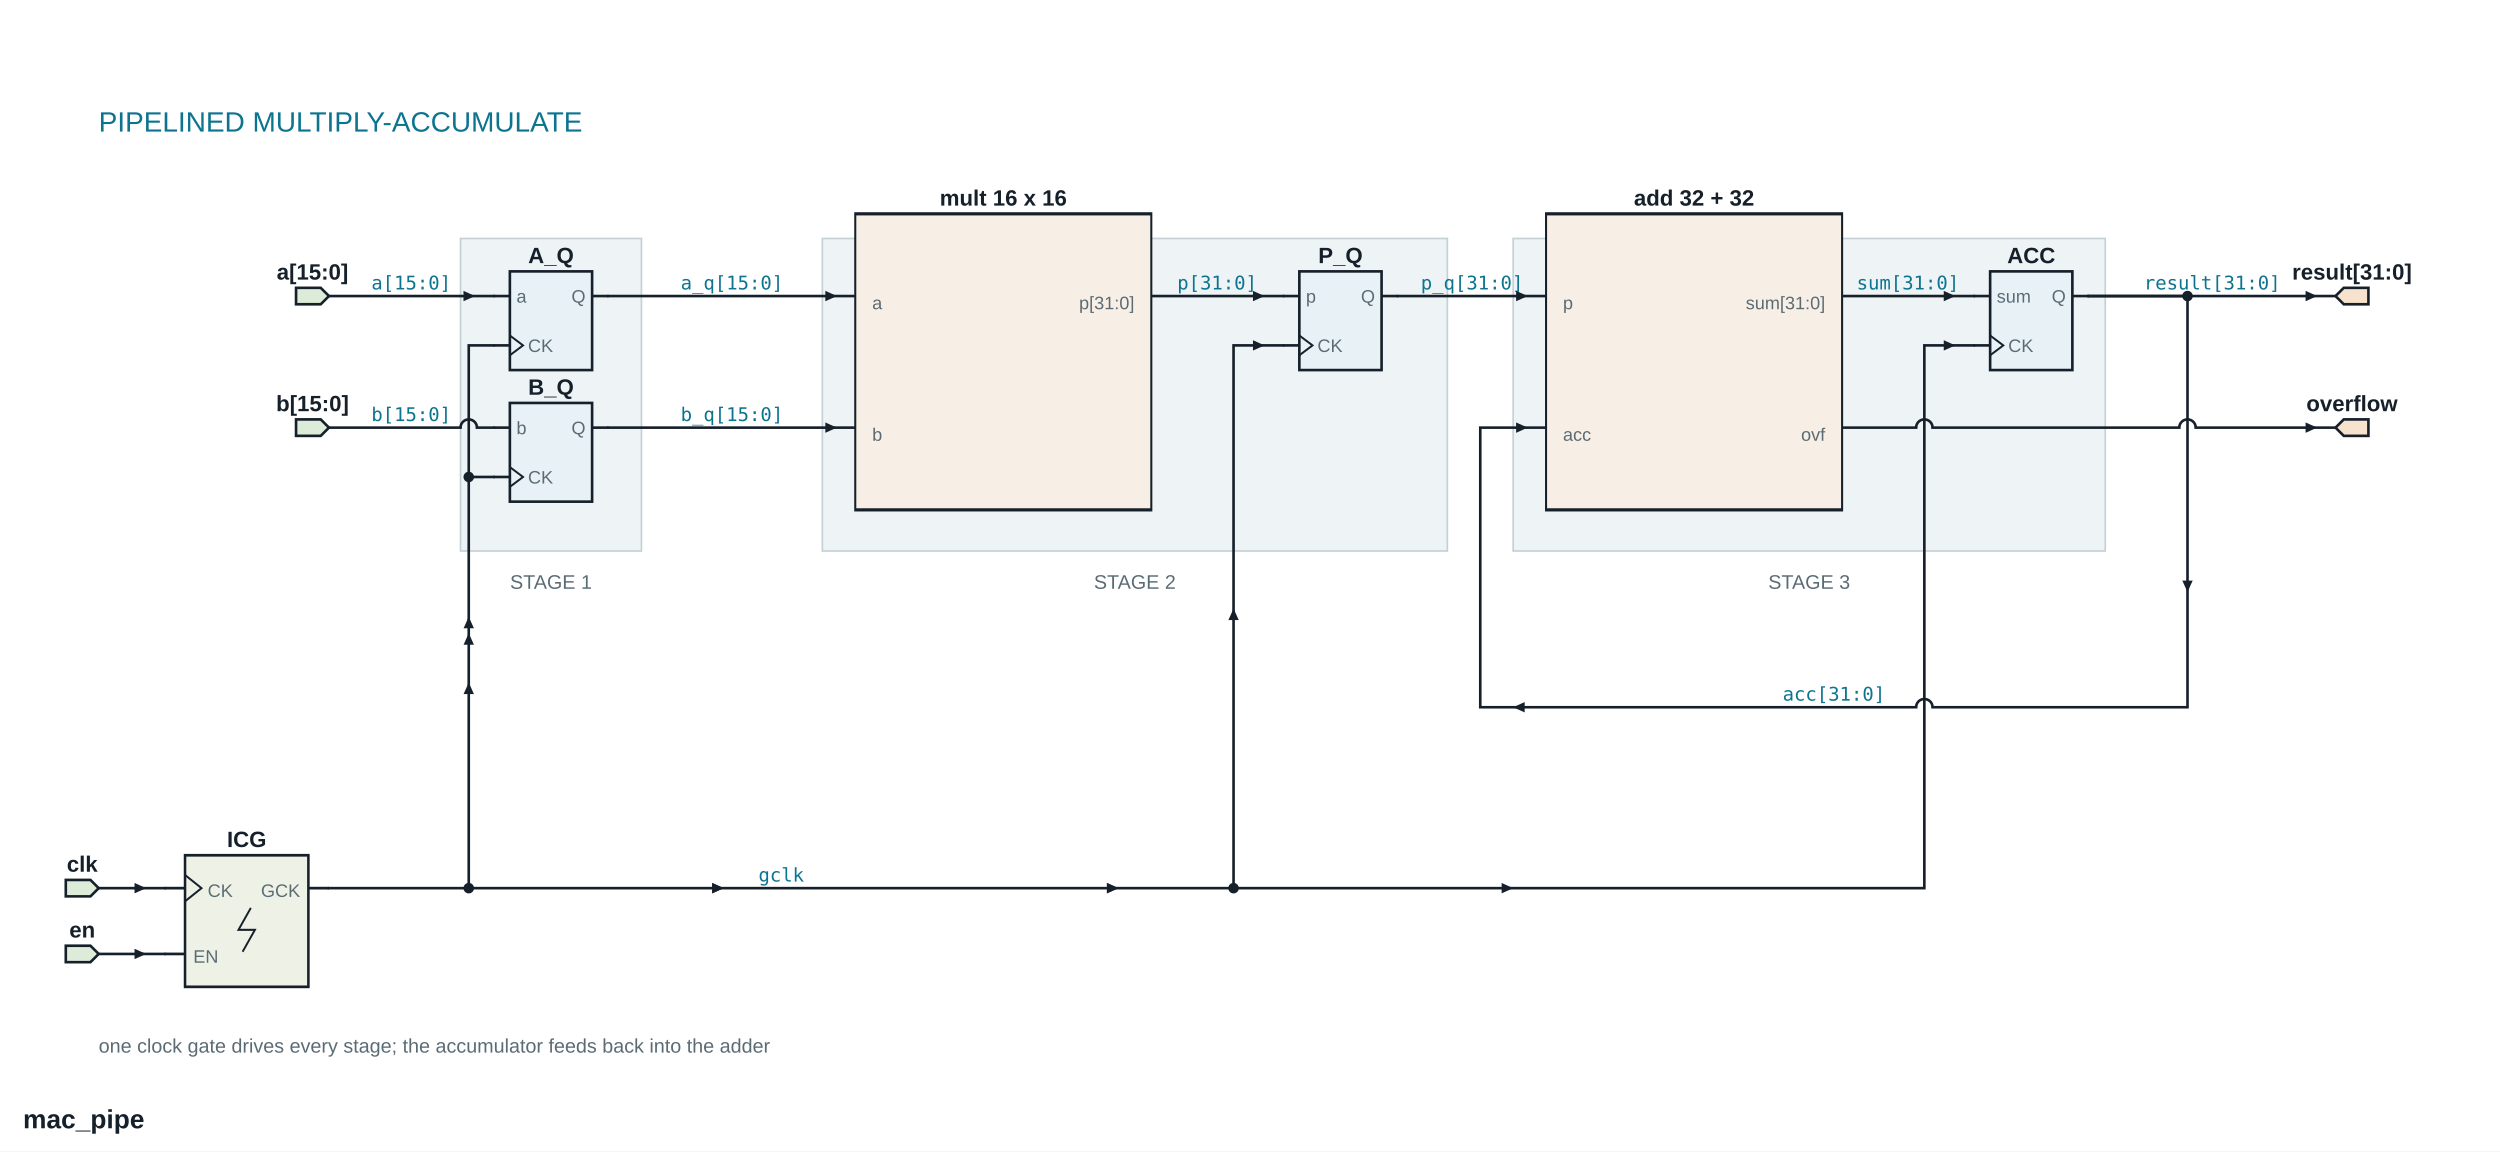
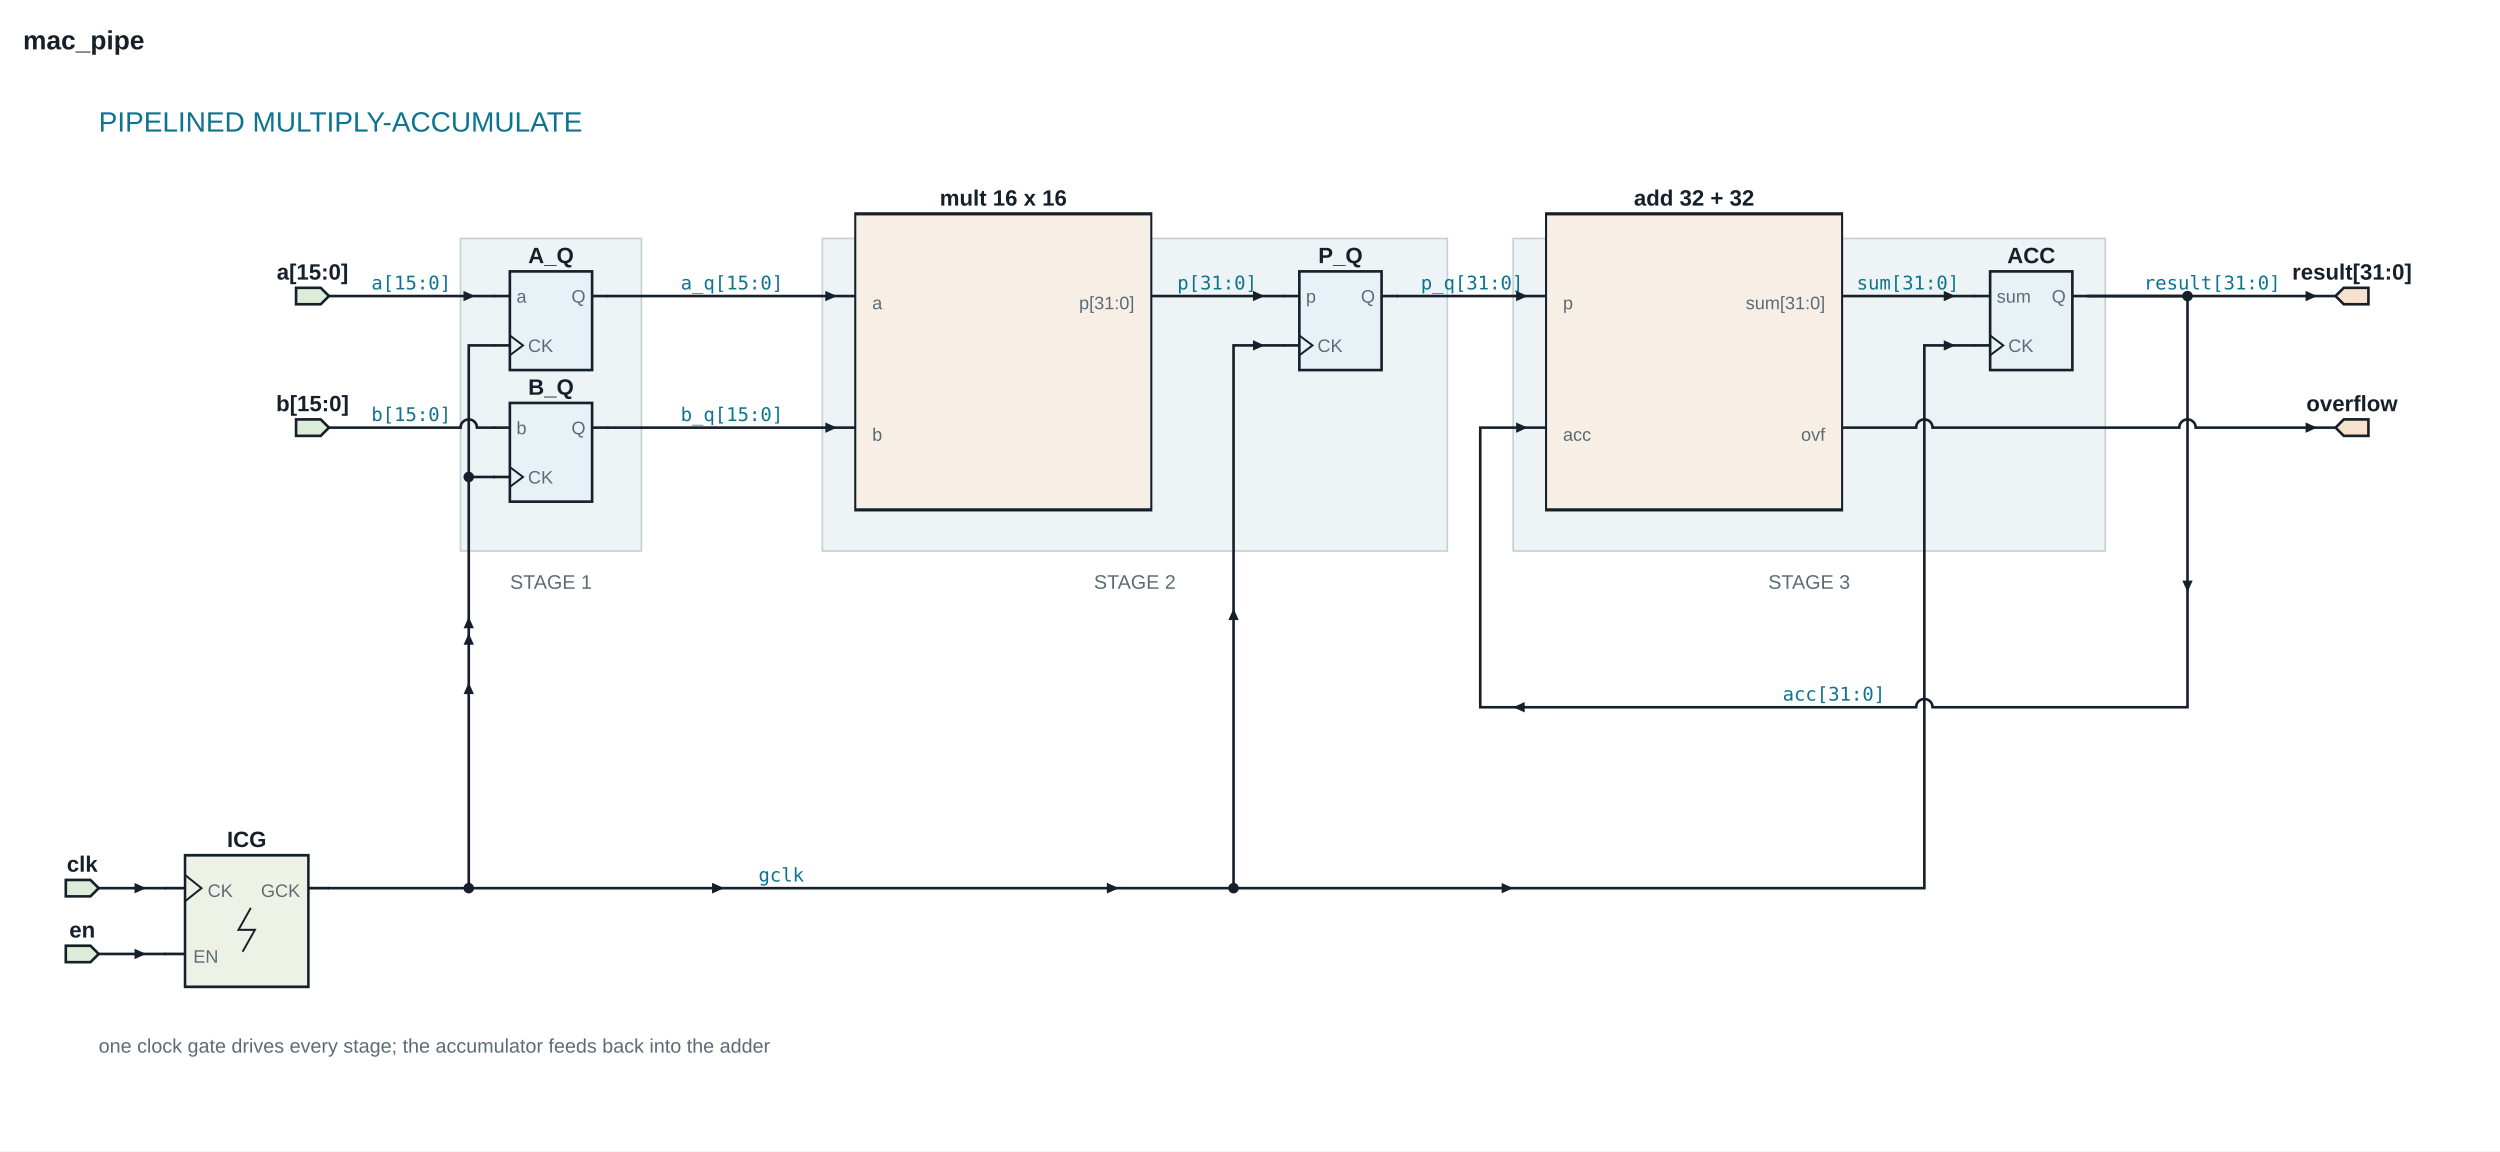
<svg xmlns="http://www.w3.org/2000/svg" width="1520" height="700" viewBox="0 0 1520 700" font-family="'IBM Plex Sans','IBM Plex Sans Text',Arial,Helvetica,sans-serif">
  <rect x="0" y="0" width="1520" height="700" fill="#ffffff" />
  <g class="dl-shapes">
    <rect x="920" y="145" width="360" height="190" fill="#eef4f6" stroke="#c3d0d5" stroke-width="1" />
    <rect x="500" y="145" width="380" height="190" fill="#eef4f6" stroke="#c3d0d5" stroke-width="1" />
    <rect x="280" y="145" width="110" height="190" fill="#eef4f6" stroke="#c3d0d5" stroke-width="1" />
    <text x="335" y="358" text-anchor="middle" font-family="'IBM Plex Sans','IBM Plex Sans Text',Arial,Helvetica,sans-serif" font-size="12" fill="#5b6b74">STAGE 1</text>
    <text x="690" y="358" text-anchor="middle" font-family="'IBM Plex Sans','IBM Plex Sans Text',Arial,Helvetica,sans-serif" font-size="12" fill="#5b6b74">STAGE 2</text>
    <text x="1100" y="358" text-anchor="middle" font-family="'IBM Plex Sans','IBM Plex Sans Text',Arial,Helvetica,sans-serif" font-size="12" fill="#5b6b74">STAGE 3</text>
    <text x="60" y="80" text-anchor="start" font-family="'IBM Plex Sans','IBM Plex Sans Text',Arial,Helvetica,sans-serif" font-size="17" fill="#0d7490">PIPELINED MULTIPLY-ACCUMULATE</text>
    <text x="60" y="640" text-anchor="start" font-family="'IBM Plex Sans','IBM Plex Sans Text',Arial,Helvetica,sans-serif" font-size="12" fill="#5b6b74">one clock gate drives every stage; the accumulator feeds back into the adder</text>
  </g>
  <g class="dl-nets">
    <path class="dl-net" data-id="n1" d="M200 180 L300 180" fill="none" stroke="#16202b" stroke-width="1.6" stroke-linejoin="miter" stroke-linecap="square" />
    <path class="dl-net" data-id="n2" d="M200 260 L280 260 A5 5 0 0 1 290 260 L300 260" fill="none" stroke="#16202b" stroke-width="1.6" stroke-linejoin="miter" stroke-linecap="square" />
    <path class="dl-net" data-id="n3" d="M370 180 L520 180" fill="none" stroke="#16202b" stroke-width="1.6" stroke-linejoin="miter" stroke-linecap="square" />
    <path class="dl-net" data-id="n4" d="M370 260 L520 260" fill="none" stroke="#16202b" stroke-width="1.6" stroke-linejoin="miter" stroke-linecap="square" />
    <path class="dl-net" data-id="n5" d="M700 180 L780 180" fill="none" stroke="#16202b" stroke-width="1.6" stroke-linejoin="miter" stroke-linecap="square" />
    <path class="dl-net" data-id="n6" d="M850 180 L940 180" fill="none" stroke="#16202b" stroke-width="1.6" stroke-linejoin="miter" stroke-linecap="square" />
    <path class="dl-net" data-id="n7" d="M1120 180 L1200 180" fill="none" stroke="#16202b" stroke-width="1.6" stroke-linejoin="miter" stroke-linecap="square" />
    <path class="dl-net" data-id="n8" d="M1270 180 L1420 180" fill="none" stroke="#16202b" stroke-width="1.6" stroke-linejoin="miter" stroke-linecap="square" />
    <path class="dl-net" data-id="n9" d="M1120 260 L1165 260 A5 5 0 0 1 1175 260 L1325 260 A5 5 0 0 1 1335 260 L1420 260" fill="none" stroke="#16202b" stroke-width="1.6" stroke-linejoin="miter" stroke-linecap="square" />
    <path class="dl-net" data-id="n10" d="M1270 180 L1330 180 L1330 430 L1175 430 A5 5 0 0 0 1165 430 L900 430 L900 260 L940 260" fill="none" stroke="#16202b" stroke-width="1.6" stroke-linejoin="miter" stroke-linecap="square" />
    <path class="dl-net" data-id="n11" d="M60 540 L100 540" fill="none" stroke="#16202b" stroke-width="1.6" stroke-linejoin="miter" stroke-linecap="square" />
    <path class="dl-net" data-id="n12" d="M60 580 L100 580" fill="none" stroke="#16202b" stroke-width="1.6" stroke-linejoin="miter" stroke-linecap="square" />
    <path class="dl-net" data-id="n13" d="M200 540 L285 540 L285 210 L300 210 M200 540 L285 540 L285 290 L300 290 M200 540 L750 540 L750 210 L780 210 M200 540 L1170 540 L1170 210 L1200 210" fill="none" stroke="#16202b" stroke-width="1.6" stroke-linejoin="miter" stroke-linecap="square" />
    <text x="250" y="176" text-anchor="middle" font-family="'IBM Plex Mono','DejaVu Sans Mono','Courier New',monospace" font-size="11.5" fill="#0d7490">a[15:0]</text>
    <text x="250" y="256" text-anchor="middle" font-family="'IBM Plex Mono','DejaVu Sans Mono','Courier New',monospace" font-size="11.5" fill="#0d7490">b[15:0]</text>
    <text x="445" y="176" text-anchor="middle" font-family="'IBM Plex Mono','DejaVu Sans Mono','Courier New',monospace" font-size="11.5" fill="#0d7490">a_q[15:0]</text>
    <text x="445" y="256" text-anchor="middle" font-family="'IBM Plex Mono','DejaVu Sans Mono','Courier New',monospace" font-size="11.5" fill="#0d7490">b_q[15:0]</text>
    <text x="740" y="176" text-anchor="middle" font-family="'IBM Plex Mono','DejaVu Sans Mono','Courier New',monospace" font-size="11.5" fill="#0d7490">p[31:0]</text>
    <text x="895" y="176" text-anchor="middle" font-family="'IBM Plex Mono','DejaVu Sans Mono','Courier New',monospace" font-size="11.5" fill="#0d7490">p_q[31:0]</text>
    <text x="1160" y="176" text-anchor="middle" font-family="'IBM Plex Mono','DejaVu Sans Mono','Courier New',monospace" font-size="11.5" fill="#0d7490">sum[31:0]</text>
    <text x="1345" y="176" text-anchor="middle" font-family="'IBM Plex Mono','DejaVu Sans Mono','Courier New',monospace" font-size="11.5" fill="#0d7490">result[31:0]</text>
    <text x="1115" y="426" text-anchor="middle" font-family="'IBM Plex Mono','DejaVu Sans Mono','Courier New',monospace" font-size="11.5" fill="#0d7490">acc[31:0]</text>
    <text x="475" y="536" text-anchor="middle" font-family="'IBM Plex Mono','DejaVu Sans Mono','Courier New',monospace" font-size="11.5" fill="#0d7490">gclk</text>
    <polygon points="288.8,180 281.8,183.15 281.8,176.85" fill="#16202b" />
    <polygon points="508.8,180 501.8,183.15 501.8,176.85" fill="#16202b" />
    <polygon points="508.8,260 501.8,263.15 501.8,256.85" fill="#16202b" />
    <polygon points="768.8,180 761.8,183.15 761.8,176.85" fill="#16202b" />
    <polygon points="928.8,180 921.8,183.15 921.8,176.85" fill="#16202b" />
    <polygon points="1188.8,180 1181.8,183.15 1181.8,176.85" fill="#16202b" />
    <polygon points="1408.8,180 1401.8,183.15 1401.8,176.85" fill="#16202b" />
    <polygon points="1408.8,260 1401.8,263.15 1401.8,256.85" fill="#16202b" />
    <polygon points="1330,360 1326.85,353 1333.15,353" fill="#16202b" />
    <polygon points="920,430 927,426.85 927,433.15" fill="#16202b" />
    <polygon points="928.8,260 921.8,263.15 921.8,256.85" fill="#16202b" />
    <polygon points="88.8,540 81.8,543.15 81.8,536.85" fill="#16202b" />
    <polygon points="88.8,580 81.8,583.15 81.8,576.85" fill="#16202b" />
    <polygon points="285,385 288.15,392 281.85,392" fill="#16202b" />
    <polygon points="285,375 288.15,382 281.85,382" fill="#16202b" />
    <polygon points="285,415 288.15,422 281.85,422" fill="#16202b" />
    <polygon points="440,540 433,543.15 433,536.85" fill="#16202b" />
    <polygon points="680,540 673,543.15 673,536.85" fill="#16202b" />
    <polygon points="750,370 753.15,377 746.85,377" fill="#16202b" />
    <polygon points="768.8,210 761.8,213.15 761.8,206.85" fill="#16202b" />
    <polygon points="440,540 433,543.15 433,536.85" fill="#16202b" />
    <polygon points="680,540 673,543.15 673,536.85" fill="#16202b" />
    <polygon points="920,540 913,543.15 913,536.85" fill="#16202b" />
    <polygon points="1188.8,210 1181.8,213.15 1181.8,206.85" fill="#16202b" />
  </g>
  <g class="dl-cells">
    <g class="dl-cell" data-id="p_clk" data-type="port_in" transform="matrix(1,0,0,1,40,535)">
      <path d="M0 0 H15 L20 5 L15 10 H0 Z" fill="#dcecd8" stroke="#16202b" stroke-width="1.6" />
    </g>
    <text x="50" y="530" text-anchor="middle" font-family="'IBM Plex Sans','IBM Plex Sans Text',Arial,Helvetica,sans-serif" font-size="13.5" font-weight="600" fill="#16202b">clk</text>
    <g class="dl-cell" data-id="p_en" data-type="port_in" transform="matrix(1,0,0,1,40,575)">
      <path d="M0 0 H15 L20 5 L15 10 H0 Z" fill="#dcecd8" stroke="#16202b" stroke-width="1.6" />
    </g>
    <text x="50" y="570" text-anchor="middle" font-family="'IBM Plex Sans','IBM Plex Sans Text',Arial,Helvetica,sans-serif" font-size="13.5" font-weight="600" fill="#16202b">en</text>
    <g class="dl-cell" data-id="icg1" data-type="icg" transform="matrix(1.25,0,0,1.3333,100,520)">
      <line x1="0" y1="15" x2="10" y2="15" stroke="#16202b" stroke-width="1.239" />
      <line x1="0" y1="45" x2="10" y2="45" stroke="#16202b" stroke-width="1.239" />
      <rect x="10" y="0" width="60" height="60" fill="#eef2e6" stroke="#16202b" stroke-width="1.239" />
      <path d="M10 9 L18 15 L10 21" fill="none" stroke="#16202b" stroke-width="0.929" />
      <path d="M42 24 L36 34 H44 L38 44" fill="none" stroke="#16202b" stroke-width="0.929" />
      <line x1="70" y1="15" x2="80" y2="15" stroke="#16202b" stroke-width="1.239" />
    </g>
    <text x="126.25" y="545.333" text-anchor="start" font-family="'IBM Plex Sans','IBM Plex Sans Text',Arial,Helvetica,sans-serif" font-size="11" fill="#5b6b74">CK</text>
    <text x="117.5" y="585.333" text-anchor="start" font-family="'IBM Plex Sans','IBM Plex Sans Text',Arial,Helvetica,sans-serif" font-size="11" fill="#5b6b74">EN</text>
    <text x="182.5" y="545.333" text-anchor="end" font-family="'IBM Plex Sans','IBM Plex Sans Text',Arial,Helvetica,sans-serif" font-size="11" fill="#5b6b74">GCK</text>
    <text x="150" y="515" text-anchor="middle" font-family="'IBM Plex Sans','IBM Plex Sans Text',Arial,Helvetica,sans-serif" font-size="13.5" font-weight="600" fill="#16202b">ICG</text>
    <g class="dl-cell" data-id="p_a" data-type="port_in" transform="matrix(1,0,0,1,180,175)">
      <path d="M0 0 H15 L20 5 L15 10 H0 Z" fill="#dcecd8" stroke="#16202b" stroke-width="1.6" />
    </g>
    <text x="190" y="170" text-anchor="middle" font-family="'IBM Plex Sans','IBM Plex Sans Text',Arial,Helvetica,sans-serif" font-size="13.5" font-weight="600" fill="#16202b">a[15:0]</text>
    <g class="dl-cell" data-id="p_b" data-type="port_in" transform="matrix(1,0,0,1,180,255)">
      <path d="M0 0 H15 L20 5 L15 10 H0 Z" fill="#dcecd8" stroke="#16202b" stroke-width="1.6" />
    </g>
    <text x="190" y="250" text-anchor="middle" font-family="'IBM Plex Sans','IBM Plex Sans Text',Arial,Helvetica,sans-serif" font-size="13.5" font-weight="600" fill="#16202b">b[15:0]</text>
    <g class="dl-cell" data-id="r_a" data-type="reg" transform="matrix(1,0,0,1,300,165)">
      <line x1="0" y1="15" x2="10" y2="15" stroke="#16202b" stroke-width="1.6" />
      <line x1="0" y1="45" x2="10" y2="45" stroke="#16202b" stroke-width="1.6" />
      <rect x="10" y="0" width="50" height="60" fill="#e8f2f6" stroke="#16202b" stroke-width="1.6" />
      <path d="M10 39 L18 45 L10 51" fill="none" stroke="#16202b" stroke-width="1.2" />
      <line x1="60" y1="15" x2="70" y2="15" stroke="#16202b" stroke-width="1.6" />
    </g>
    <text x="314" y="184" text-anchor="start" font-family="'IBM Plex Sans','IBM Plex Sans Text',Arial,Helvetica,sans-serif" font-size="11" fill="#5b6b74">a</text>
    <text x="321" y="214" text-anchor="start" font-family="'IBM Plex Sans','IBM Plex Sans Text',Arial,Helvetica,sans-serif" font-size="11" fill="#5b6b74">CK</text>
    <text x="356" y="184" text-anchor="end" font-family="'IBM Plex Sans','IBM Plex Sans Text',Arial,Helvetica,sans-serif" font-size="11" fill="#5b6b74">Q</text>
    <text x="335" y="160" text-anchor="middle" font-family="'IBM Plex Sans','IBM Plex Sans Text',Arial,Helvetica,sans-serif" font-size="13.5" font-weight="600" fill="#16202b">A_Q</text>
    <g class="dl-cell" data-id="r_b" data-type="reg" transform="matrix(1,0,0,1,300,245)">
      <line x1="0" y1="15" x2="10" y2="15" stroke="#16202b" stroke-width="1.6" />
      <line x1="0" y1="45" x2="10" y2="45" stroke="#16202b" stroke-width="1.6" />
      <rect x="10" y="0" width="50" height="60" fill="#e8f2f6" stroke="#16202b" stroke-width="1.6" />
      <path d="M10 39 L18 45 L10 51" fill="none" stroke="#16202b" stroke-width="1.2" />
      <line x1="60" y1="15" x2="70" y2="15" stroke="#16202b" stroke-width="1.6" />
    </g>
    <text x="314" y="264" text-anchor="start" font-family="'IBM Plex Sans','IBM Plex Sans Text',Arial,Helvetica,sans-serif" font-size="11" fill="#5b6b74">b</text>
    <text x="321" y="294" text-anchor="start" font-family="'IBM Plex Sans','IBM Plex Sans Text',Arial,Helvetica,sans-serif" font-size="11" fill="#5b6b74">CK</text>
    <text x="356" y="264" text-anchor="end" font-family="'IBM Plex Sans','IBM Plex Sans Text',Arial,Helvetica,sans-serif" font-size="11" fill="#5b6b74">Q</text>
    <text x="335" y="240" text-anchor="middle" font-family="'IBM Plex Sans','IBM Plex Sans Text',Arial,Helvetica,sans-serif" font-size="13.5" font-weight="600" fill="#16202b">B_Q</text>
    <g class="dl-cell" data-id="mult" data-type="block" transform="matrix(1.2857,0,0,2,520,130)">
      <rect x="0" y="0" width="140" height="90" fill="#f7efe6" stroke="#16202b" stroke-width="0.974" />
    </g>
    <text x="530.286" y="188" text-anchor="start" font-family="'IBM Plex Sans','IBM Plex Sans Text',Arial,Helvetica,sans-serif" font-size="11" fill="#5b6b74">a</text>
    <text x="530.286" y="268" text-anchor="start" font-family="'IBM Plex Sans','IBM Plex Sans Text',Arial,Helvetica,sans-serif" font-size="11" fill="#5b6b74">b</text>
    <text x="689.714" y="188" text-anchor="end" font-family="'IBM Plex Sans','IBM Plex Sans Text',Arial,Helvetica,sans-serif" font-size="11" fill="#5b6b74">p[31:0]</text>
    <text x="610" y="125" text-anchor="middle" font-family="'IBM Plex Sans','IBM Plex Sans Text',Arial,Helvetica,sans-serif" font-size="13.5" font-weight="600" fill="#16202b">mult 16 x 16</text>
    <g class="dl-cell" data-id="r_p" data-type="reg" transform="matrix(1,0,0,1,780,165)">
      <line x1="0" y1="15" x2="10" y2="15" stroke="#16202b" stroke-width="1.6" />
      <line x1="0" y1="45" x2="10" y2="45" stroke="#16202b" stroke-width="1.6" />
      <rect x="10" y="0" width="50" height="60" fill="#e8f2f6" stroke="#16202b" stroke-width="1.6" />
      <path d="M10 39 L18 45 L10 51" fill="none" stroke="#16202b" stroke-width="1.2" />
      <line x1="60" y1="15" x2="70" y2="15" stroke="#16202b" stroke-width="1.6" />
    </g>
    <text x="794" y="184" text-anchor="start" font-family="'IBM Plex Sans','IBM Plex Sans Text',Arial,Helvetica,sans-serif" font-size="11" fill="#5b6b74">p</text>
    <text x="801" y="214" text-anchor="start" font-family="'IBM Plex Sans','IBM Plex Sans Text',Arial,Helvetica,sans-serif" font-size="11" fill="#5b6b74">CK</text>
    <text x="836" y="184" text-anchor="end" font-family="'IBM Plex Sans','IBM Plex Sans Text',Arial,Helvetica,sans-serif" font-size="11" fill="#5b6b74">Q</text>
    <text x="815" y="160" text-anchor="middle" font-family="'IBM Plex Sans','IBM Plex Sans Text',Arial,Helvetica,sans-serif" font-size="13.5" font-weight="600" fill="#16202b">P_Q</text>
    <g class="dl-cell" data-id="add" data-type="block" transform="matrix(1.2857,0,0,2,940,130)">
      <rect x="0" y="0" width="140" height="90" fill="#f7efe6" stroke="#16202b" stroke-width="0.974" />
    </g>
    <text x="950.286" y="188" text-anchor="start" font-family="'IBM Plex Sans','IBM Plex Sans Text',Arial,Helvetica,sans-serif" font-size="11" fill="#5b6b74">p</text>
    <text x="950.286" y="268" text-anchor="start" font-family="'IBM Plex Sans','IBM Plex Sans Text',Arial,Helvetica,sans-serif" font-size="11" fill="#5b6b74">acc</text>
    <text x="1109.714" y="188" text-anchor="end" font-family="'IBM Plex Sans','IBM Plex Sans Text',Arial,Helvetica,sans-serif" font-size="11" fill="#5b6b74">sum[31:0]</text>
    <text x="1109.714" y="268" text-anchor="end" font-family="'IBM Plex Sans','IBM Plex Sans Text',Arial,Helvetica,sans-serif" font-size="11" fill="#5b6b74">ovf</text>
    <text x="1030" y="125" text-anchor="middle" font-family="'IBM Plex Sans','IBM Plex Sans Text',Arial,Helvetica,sans-serif" font-size="13.5" font-weight="600" fill="#16202b">add 32 + 32</text>
    <g class="dl-cell" data-id="r_acc" data-type="reg" transform="matrix(1,0,0,1,1200,165)">
      <line x1="0" y1="15" x2="10" y2="15" stroke="#16202b" stroke-width="1.6" />
      <line x1="0" y1="45" x2="10" y2="45" stroke="#16202b" stroke-width="1.6" />
      <rect x="10" y="0" width="50" height="60" fill="#e8f2f6" stroke="#16202b" stroke-width="1.6" />
      <path d="M10 39 L18 45 L10 51" fill="none" stroke="#16202b" stroke-width="1.2" />
      <line x1="60" y1="15" x2="70" y2="15" stroke="#16202b" stroke-width="1.6" />
    </g>
    <text x="1214" y="184" text-anchor="start" font-family="'IBM Plex Sans','IBM Plex Sans Text',Arial,Helvetica,sans-serif" font-size="11" fill="#5b6b74">sum</text>
    <text x="1221" y="214" text-anchor="start" font-family="'IBM Plex Sans','IBM Plex Sans Text',Arial,Helvetica,sans-serif" font-size="11" fill="#5b6b74">CK</text>
    <text x="1256" y="184" text-anchor="end" font-family="'IBM Plex Sans','IBM Plex Sans Text',Arial,Helvetica,sans-serif" font-size="11" fill="#5b6b74">Q</text>
    <text x="1235" y="160" text-anchor="middle" font-family="'IBM Plex Sans','IBM Plex Sans Text',Arial,Helvetica,sans-serif" font-size="13.5" font-weight="600" fill="#16202b">ACC</text>
    <g class="dl-cell" data-id="p_res" data-type="port_out" transform="matrix(1,0,0,1,1420,175)">
      <path d="M20 0 H5 L0 5 L5 10 H20 Z" fill="#f7e2cd" stroke="#16202b" stroke-width="1.6" />
    </g>
    <text x="1430" y="170" text-anchor="middle" font-family="'IBM Plex Sans','IBM Plex Sans Text',Arial,Helvetica,sans-serif" font-size="13.5" font-weight="600" fill="#16202b">result[31:0]</text>
    <g class="dl-cell" data-id="p_ovf" data-type="port_out" transform="matrix(1,0,0,1,1420,255)">
      <path d="M20 0 H5 L0 5 L5 10 H20 Z" fill="#f7e2cd" stroke="#16202b" stroke-width="1.6" />
    </g>
    <text x="1430" y="250" text-anchor="middle" font-family="'IBM Plex Sans','IBM Plex Sans Text',Arial,Helvetica,sans-serif" font-size="13.5" font-weight="600" fill="#16202b">overflow</text>
  </g>
  <g class="dl-junctions">
    <circle cx="285" cy="290" r="3.2" fill="#16202b" />
    <circle cx="285" cy="540" r="3.2" fill="#16202b" />
    <circle cx="750" cy="540" r="3.2" fill="#16202b" />
    <circle cx="1330" cy="180" r="3.2" fill="#16202b" />
  </g>
-   <text x="14" y="686" font-family="'IBM Plex Sans','IBM Plex Sans Text',Arial,Helvetica,sans-serif" font-size="16" font-weight="600" fill="#16202b">mac_pipe</text>
+   <text x="14" y="30" font-family="'IBM Plex Sans','IBM Plex Sans Text',Arial,Helvetica,sans-serif" font-size="16" font-weight="600" fill="#16202b">mac_pipe</text>
</svg>
